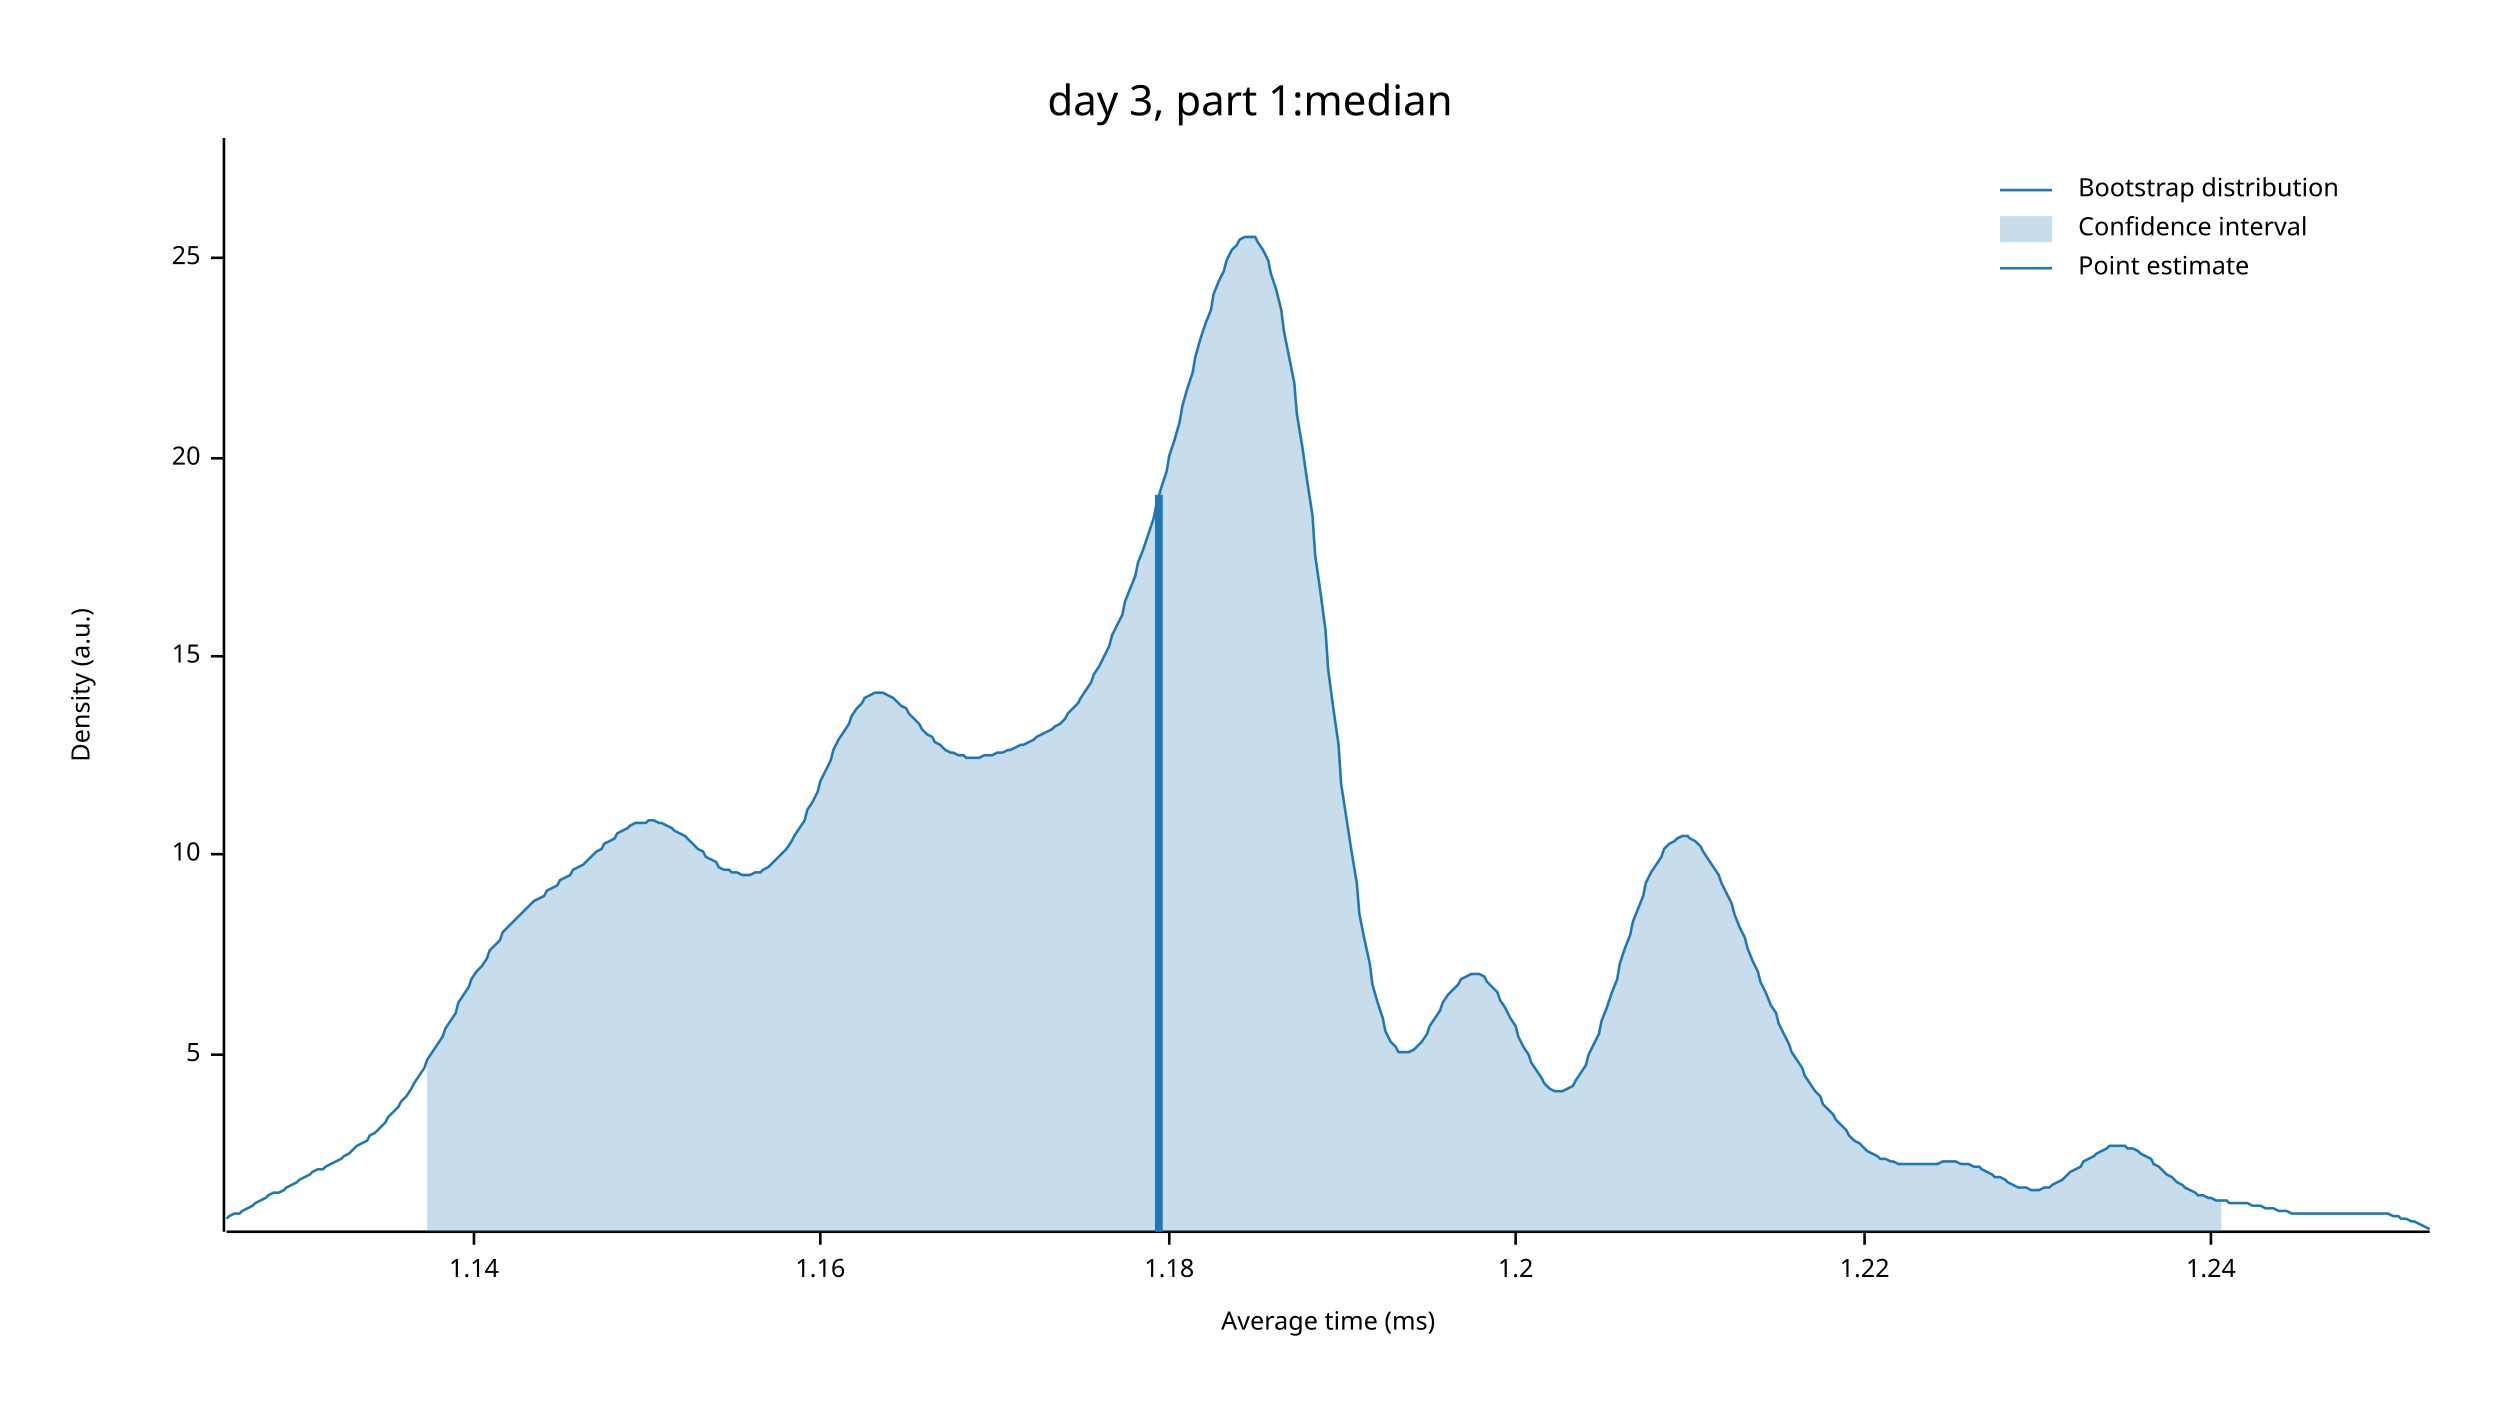
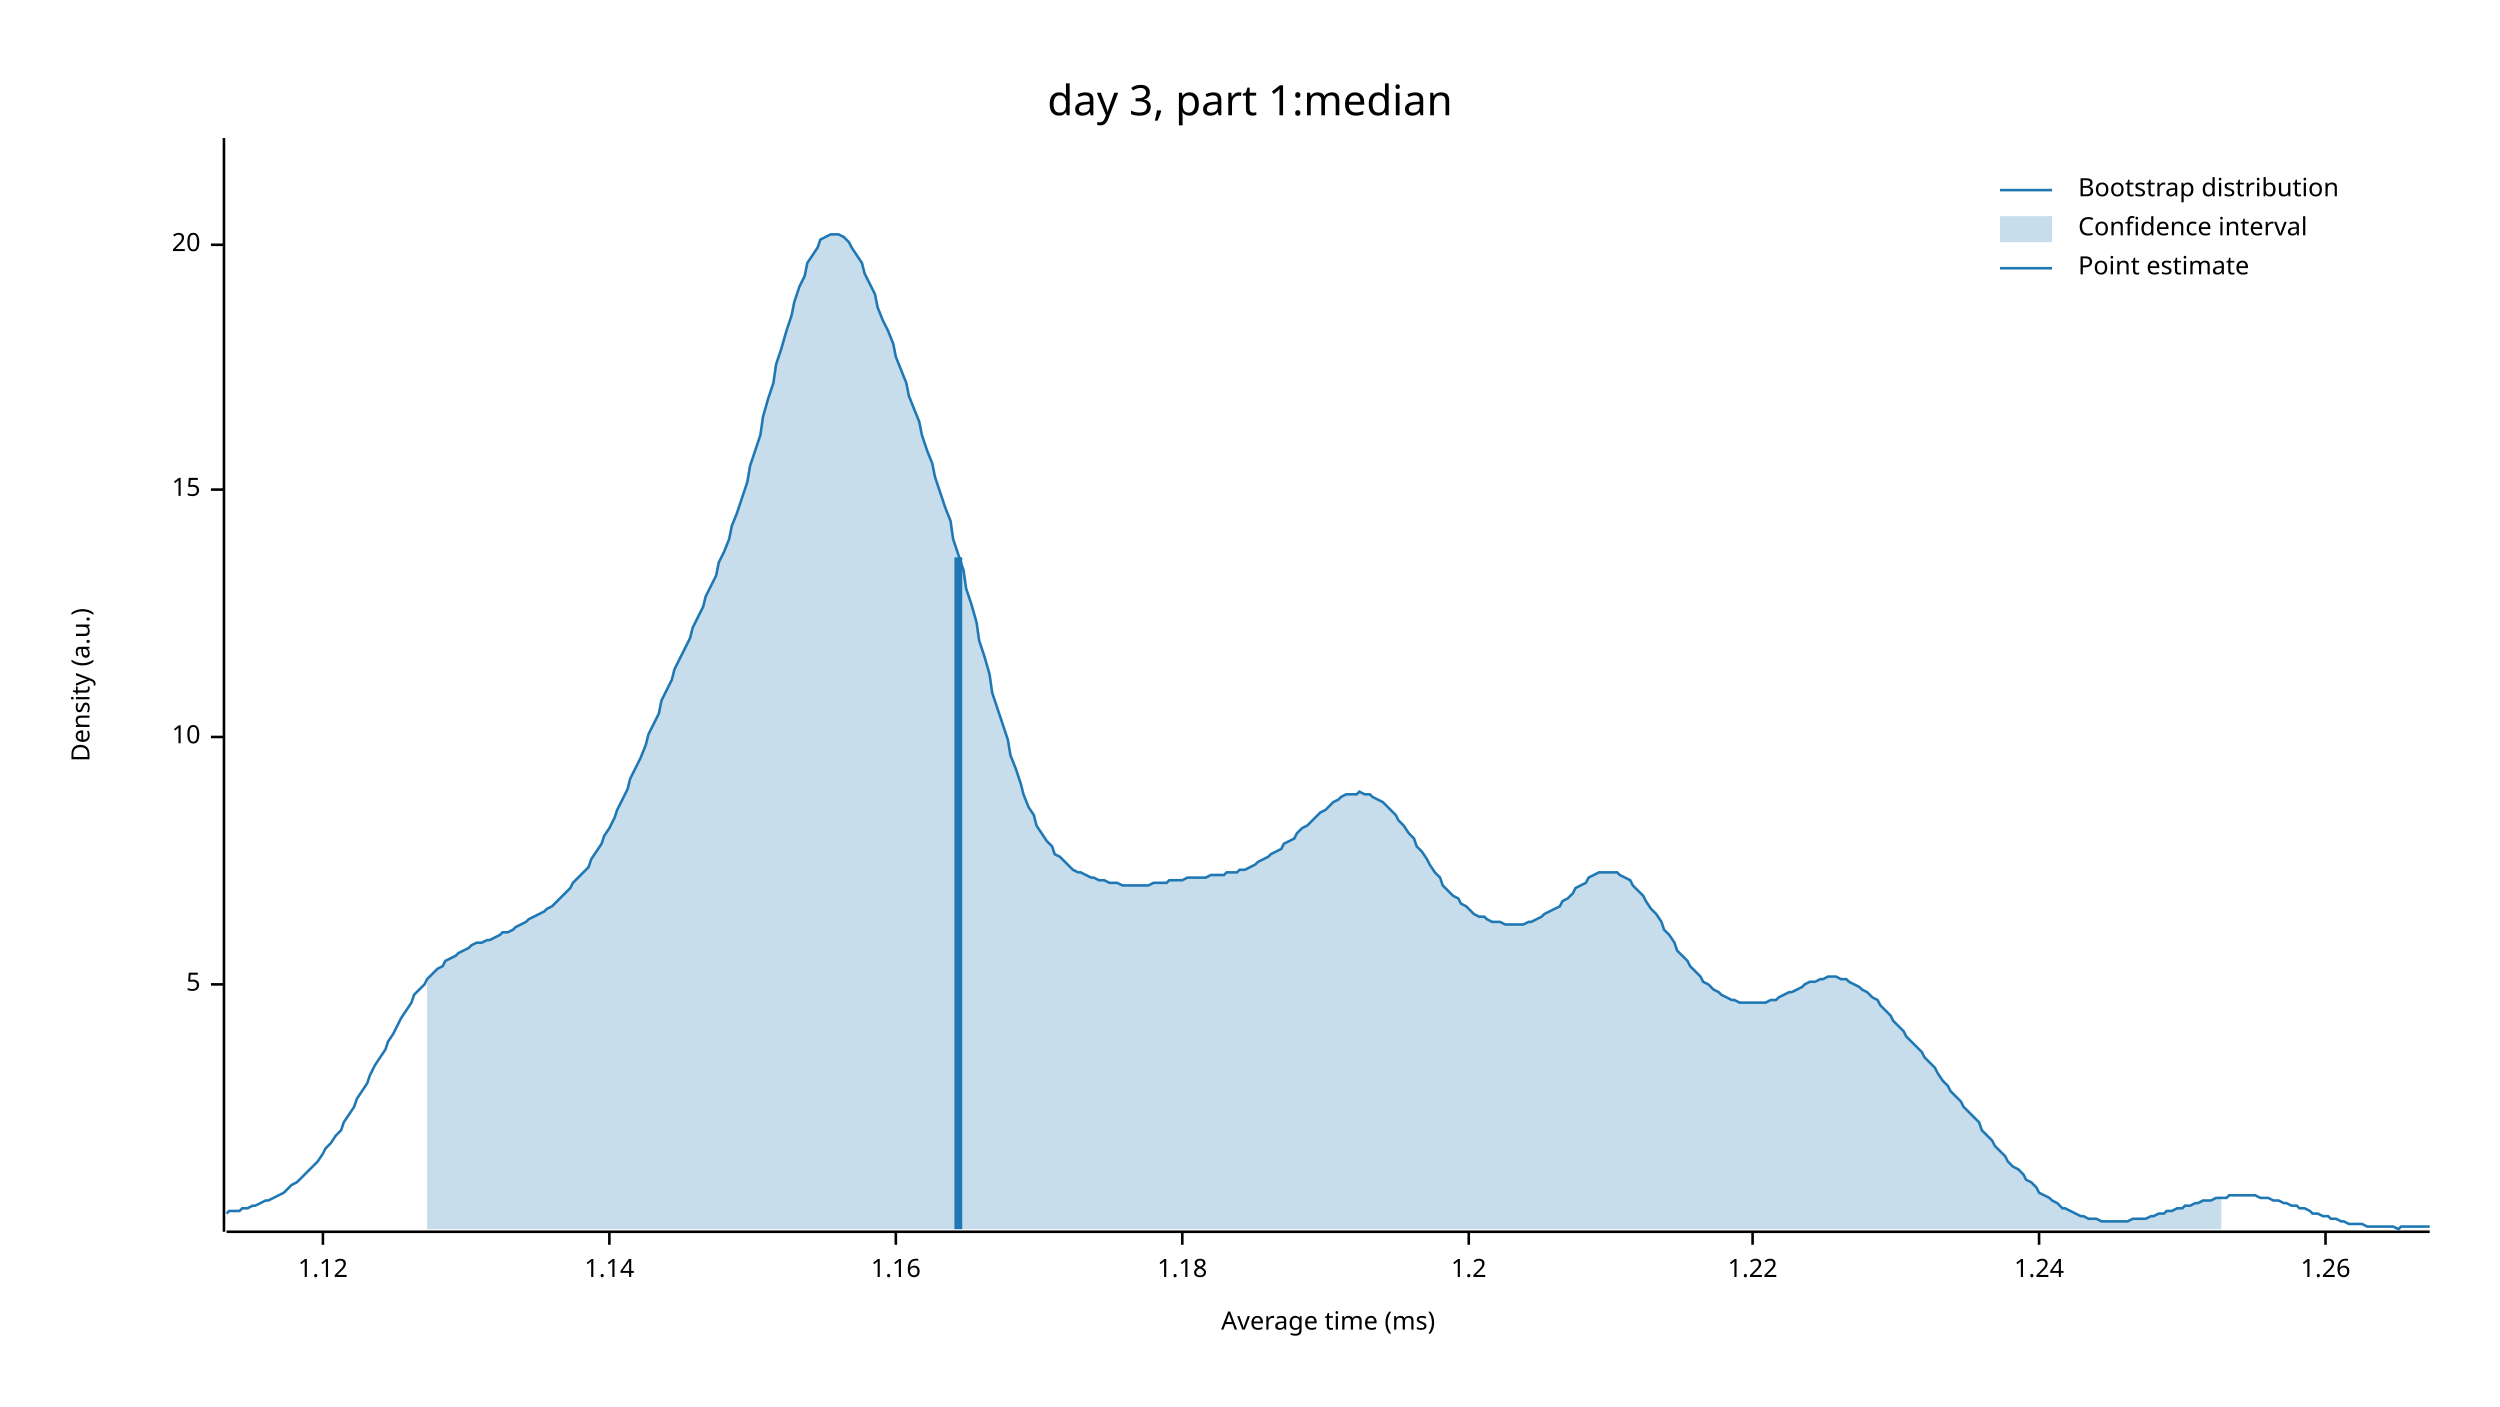
<svg xmlns="http://www.w3.org/2000/svg" width="960" height="540" viewBox="0 0 960 540">
  <text x="480" y="32" dy="0.76em" text-anchor="middle" font-family="sans-serif" font-size="16.129" opacity="1" fill="#000000">
day 3, part 1:median
</text>
  <text x="27" y="263" dy="0.76em" text-anchor="middle" font-family="sans-serif" font-size="9.677" opacity="1" fill="#000000" transform="rotate(270, 27, 263)">
Density (a.u.)
</text>
  <text x="510" y="513" dy="-0.5ex" text-anchor="middle" font-family="sans-serif" font-size="9.677" opacity="1" fill="#000000">
Average time (ms)
</text>
  <polyline fill="none" opacity="1" stroke="#000000" stroke-width="1" points="86,53 86,473 " />
-   <text x="77" y="405" dy="0.5ex" text-anchor="end" font-family="sans-serif" font-size="9.677" opacity="1" fill="#000000">
+   <text x="77" y="378" dy="0.5ex" text-anchor="end" font-family="sans-serif" font-size="9.677" opacity="1" fill="#000000">
5
</text>
-   <polyline fill="none" opacity="1" stroke="#000000" stroke-width="1" points="81,405 86,405 " />
-   <text x="77" y="328" dy="0.5ex" text-anchor="end" font-family="sans-serif" font-size="9.677" opacity="1" fill="#000000">
+   <polyline fill="none" opacity="1" stroke="#000000" stroke-width="1" points="81,378 86,378 " />
+   <text x="77" y="283" dy="0.5ex" text-anchor="end" font-family="sans-serif" font-size="9.677" opacity="1" fill="#000000">
10
</text>
-   <polyline fill="none" opacity="1" stroke="#000000" stroke-width="1" points="81,328 86,328 " />
-   <text x="77" y="252" dy="0.5ex" text-anchor="end" font-family="sans-serif" font-size="9.677" opacity="1" fill="#000000">
+   <polyline fill="none" opacity="1" stroke="#000000" stroke-width="1" points="81,283 86,283 " />
+   <text x="77" y="188" dy="0.5ex" text-anchor="end" font-family="sans-serif" font-size="9.677" opacity="1" fill="#000000">
15
</text>
-   <polyline fill="none" opacity="1" stroke="#000000" stroke-width="1" points="81,252 86,252 " />
-   <text x="77" y="176" dy="0.5ex" text-anchor="end" font-family="sans-serif" font-size="9.677" opacity="1" fill="#000000">
+   <polyline fill="none" opacity="1" stroke="#000000" stroke-width="1" points="81,188 86,188 " />
+   <text x="77" y="94" dy="0.5ex" text-anchor="end" font-family="sans-serif" font-size="9.677" opacity="1" fill="#000000">
20
</text>
-   <polyline fill="none" opacity="1" stroke="#000000" stroke-width="1" points="81,176 86,176 " />
-   <text x="77" y="99" dy="0.5ex" text-anchor="end" font-family="sans-serif" font-size="9.677" opacity="1" fill="#000000">
- 25
+   <polyline fill="none" opacity="1" stroke="#000000" stroke-width="1" points="81,94 86,94 " />
+   <polyline fill="none" opacity="1" stroke="#000000" stroke-width="1" points="87,473 933,473 " />
+   <text x="124" y="483" dy="0.76em" text-anchor="middle" font-family="sans-serif" font-size="9.677" opacity="1" fill="#000000">
+ 1.12
</text>
-   <polyline fill="none" opacity="1" stroke="#000000" stroke-width="1" points="81,99 86,99 " />
-   <polyline fill="none" opacity="1" stroke="#000000" stroke-width="1" points="87,473 933,473 " />
-   <text x="182" y="483" dy="0.76em" text-anchor="middle" font-family="sans-serif" font-size="9.677" opacity="1" fill="#000000">
+   <polyline fill="none" opacity="1" stroke="#000000" stroke-width="1" points="124,473 124,478 " />
+   <text x="234" y="483" dy="0.76em" text-anchor="middle" font-family="sans-serif" font-size="9.677" opacity="1" fill="#000000">
1.14
</text>
-   <polyline fill="none" opacity="1" stroke="#000000" stroke-width="1" points="182,473 182,478 " />
-   <text x="315" y="483" dy="0.76em" text-anchor="middle" font-family="sans-serif" font-size="9.677" opacity="1" fill="#000000">
+   <polyline fill="none" opacity="1" stroke="#000000" stroke-width="1" points="234,473 234,478 " />
+   <text x="344" y="483" dy="0.76em" text-anchor="middle" font-family="sans-serif" font-size="9.677" opacity="1" fill="#000000">
1.16
</text>
-   <polyline fill="none" opacity="1" stroke="#000000" stroke-width="1" points="315,473 315,478 " />
-   <text x="449" y="483" dy="0.76em" text-anchor="middle" font-family="sans-serif" font-size="9.677" opacity="1" fill="#000000">
+   <polyline fill="none" opacity="1" stroke="#000000" stroke-width="1" points="344,473 344,478 " />
+   <text x="454" y="483" dy="0.76em" text-anchor="middle" font-family="sans-serif" font-size="9.677" opacity="1" fill="#000000">
1.18
</text>
-   <polyline fill="none" opacity="1" stroke="#000000" stroke-width="1" points="449,473 449,478 " />
-   <text x="582" y="483" dy="0.76em" text-anchor="middle" font-family="sans-serif" font-size="9.677" opacity="1" fill="#000000">
+   <polyline fill="none" opacity="1" stroke="#000000" stroke-width="1" points="454,473 454,478 " />
+   <text x="564" y="483" dy="0.76em" text-anchor="middle" font-family="sans-serif" font-size="9.677" opacity="1" fill="#000000">
1.2
</text>
-   <polyline fill="none" opacity="1" stroke="#000000" stroke-width="1" points="582,473 582,478 " />
-   <text x="716" y="483" dy="0.76em" text-anchor="middle" font-family="sans-serif" font-size="9.677" opacity="1" fill="#000000">
+   <polyline fill="none" opacity="1" stroke="#000000" stroke-width="1" points="564,473 564,478 " />
+   <text x="673" y="483" dy="0.76em" text-anchor="middle" font-family="sans-serif" font-size="9.677" opacity="1" fill="#000000">
1.22
</text>
-   <polyline fill="none" opacity="1" stroke="#000000" stroke-width="1" points="716,473 716,478 " />
-   <text x="849" y="483" dy="0.76em" text-anchor="middle" font-family="sans-serif" font-size="9.677" opacity="1" fill="#000000">
+   <polyline fill="none" opacity="1" stroke="#000000" stroke-width="1" points="673,473 673,478 " />
+   <text x="783" y="483" dy="0.76em" text-anchor="middle" font-family="sans-serif" font-size="9.677" opacity="1" fill="#000000">
1.24
</text>
-   <polyline fill="none" opacity="1" stroke="#000000" stroke-width="1" points="849,473 849,478 " />
-   <polyline fill="none" opacity="1" stroke="#1F78B4" stroke-width="1" points="87,468 88,467 90,466 92,466 93,465 95,464 97,463 98,462 100,461 102,460 103,459 105,458 107,458 109,457 110,456 112,455 114,454 115,453 117,452 119,451 120,450 122,449 124,449 125,448 127,447 129,446 131,445 132,444 134,443 136,441 137,440 139,439 141,438 142,436 144,435 146,433 148,431 149,429 151,427 153,425 154,423 156,421 158,418 159,416 161,413 163,410 164,407 166,404 168,401 170,398 171,395 173,392 175,389 176,385 178,382 180,379 181,376 183,373 185,371 187,368 188,365 190,363 192,361 193,358 195,356 197,354 198,353 200,351 202,349 203,348 205,346 207,345 209,344 210,342 212,341 214,340 215,338 217,337 219,336 220,334 222,333 224,332 226,330 227,329 229,327 231,326 232,324 234,323 236,322 237,320 239,319 241,318 242,317 244,316 246,316 248,316 249,315 251,315 253,316 254,316 256,317 258,318 259,319 261,320 263,321 265,323 266,324 268,326 270,327 271,329 273,330 275,331 276,333 278,334 280,334 281,335 283,335 285,336 287,336 288,336 290,335 292,335 293,334 295,333 297,331 298,330 300,328 302,326 304,323 305,321 307,318 309,315 310,311 312,308 314,304 315,300 317,296 319,292 320,288 322,284 324,281 326,278 327,275 329,272 331,270 332,268 334,267 336,266 337,266 339,266 341,267 343,268 344,269 346,271 348,272 349,274 351,276 353,278 354,280 356,282 358,283 359,285 361,286 363,288 365,289 366,289 368,290 370,290 371,291 373,291 375,291 376,291 378,290 380,290 381,290 383,289 385,289 387,288 388,288 390,287 392,286 393,286 395,285 397,284 398,283 400,282 402,281 404,280 405,279 407,278 409,276 410,274 412,272 414,270 415,268 417,265 419,262 420,259 422,256 424,252 426,248 427,244 429,240 431,236 432,231 434,226 436,221 437,216 439,211 441,205 443,199 444,194 446,187 448,181 449,175 451,169 453,162 454,156 456,149 458,143 459,137 461,130 463,124 465,119 466,113 468,108 470,104 471,100 473,96 475,94 476,92 478,91 480,91 482,91 483,93 485,96 487,100 488,105 490,111 492,119 493,127 495,137 497,147 498,159 500,171 502,185 504,198 505,213 507,227 509,242 510,257 512,272 514,286 515,301 517,314 519,327 521,339 522,351 524,361 526,370 527,378 529,385 531,391 532,396 534,400 536,402 537,404 539,404 541,404 543,403 544,402 546,400 548,397 549,394 551,391 553,388 554,385 556,382 558,380 560,378 561,376 563,375 565,374 566,374 568,374 570,375 571,377 573,379 575,381 576,384 578,387 580,391 582,394 583,398 585,402 587,405 588,408 590,411 592,414 593,416 595,418 597,419 599,419 600,419 602,418 604,417 605,415 607,412 609,409 610,405 612,401 614,397 615,392 617,387 619,381 621,376 622,370 624,364 626,359 627,354 629,349 631,344 632,339 634,335 636,332 638,329 639,326 641,324 643,323 644,322 646,321 648,321 649,322 651,323 653,325 654,327 656,330 658,333 660,336 661,339 663,343 665,347 666,351 668,356 670,360 671,364 673,369 675,373 676,377 678,381 680,386 682,389 683,393 685,397 687,401 688,404 690,407 692,410 693,413 695,416 697,419 699,421 700,424 702,426 704,428 705,430 707,432 709,434 710,436 712,438 714,439 715,440 717,442 719,443 721,444 722,445 724,445 726,446 727,446 729,447 731,447 732,447 734,447 736,447 738,447 739,447 741,447 743,447 744,447 746,446 748,446 749,446 751,446 753,447 754,447 756,447 758,448 760,448 761,449 763,450 765,451 766,452 768,452 770,453 771,454 773,455 775,456 777,456 778,456 780,457 782,457 783,457 785,456 787,456 788,455 790,454 792,453 793,452 795,450 797,449 799,448 800,446 802,445 804,444 805,443 807,442 809,441 810,440 812,440 814,440 816,440 817,441 819,441 821,442 822,443 824,444 826,445 827,447 829,448 831,450 832,451 834,452 836,454 838,455 839,456 841,457 843,458 844,459 846,459 848,460 849,460 851,461 853,461 855,461 856,462 858,462 860,462 861,462 863,462 865,463 866,463 868,463 870,464 871,464 873,464 875,465 877,465 878,465 880,466 882,466 883,466 885,466 887,466 888,466 890,466 892,466 894,466 895,466 897,466 899,466 900,466 902,466 904,466 905,466 907,466 909,466 910,466 912,466 914,466 916,466 917,466 919,467 921,467 922,468 924,468 926,469 927,469 929,470 931,471 933,472 " />
-   <polygon opacity="0.25" fill="#1F78B4" points="164,407 166,404 168,401 170,398 171,395 173,392 175,389 176,385 178,382 180,379 181,376 183,373 185,371 187,368 188,365 190,363 192,361 193,358 195,356 197,354 198,353 200,351 202,349 203,348 205,346 207,345 209,344 210,342 212,341 214,340 215,338 217,337 219,336 220,334 222,333 224,332 226,330 227,329 229,327 231,326 232,324 234,323 236,322 237,320 239,319 241,318 242,317 244,316 246,316 248,316 249,315 251,315 253,316 254,316 256,317 258,318 259,319 261,320 263,321 265,323 266,324 268,326 270,327 271,329 273,330 275,331 276,333 278,334 280,334 281,335 283,335 285,336 287,336 288,336 290,335 292,335 293,334 295,333 297,331 298,330 300,328 302,326 304,323 305,321 307,318 309,315 310,311 312,308 314,304 315,300 317,296 319,292 320,288 322,284 324,281 326,278 327,275 329,272 331,270 332,268 334,267 336,266 337,266 339,266 341,267 343,268 344,269 346,271 348,272 349,274 351,276 353,278 354,280 356,282 358,283 359,285 361,286 363,288 365,289 366,289 368,290 370,290 371,291 373,291 375,291 376,291 378,290 380,290 381,290 383,289 385,289 387,288 388,288 390,287 392,286 393,286 395,285 397,284 398,283 400,282 402,281 404,280 405,279 407,278 409,276 410,274 412,272 414,270 415,268 417,265 419,262 420,259 422,256 424,252 426,248 427,244 429,240 431,236 432,231 434,226 436,221 437,216 439,211 441,205 443,199 444,194 446,187 448,181 449,175 451,169 453,162 454,156 456,149 458,143 459,137 461,130 463,124 465,119 466,113 468,108 470,104 471,100 473,96 475,94 476,92 478,91 480,91 482,91 483,93 485,96 487,100 488,105 490,111 492,119 493,127 495,137 497,147 498,159 500,171 502,185 504,198 505,213 507,227 509,242 510,257 512,272 514,286 515,301 517,314 519,327 521,339 522,351 524,361 526,370 527,378 529,385 531,391 532,396 534,400 536,402 537,404 539,404 541,404 543,403 544,402 546,400 548,397 549,394 551,391 553,388 554,385 556,382 558,380 560,378 561,376 563,375 565,374 566,374 568,374 570,375 571,377 573,379 575,381 576,384 578,387 580,391 582,394 583,398 585,402 587,405 588,408 590,411 592,414 593,416 595,418 597,419 599,419 600,419 602,418 604,417 605,415 607,412 609,409 610,405 612,401 614,397 615,392 617,387 619,381 621,376 622,370 624,364 626,359 627,354 629,349 631,344 632,339 634,335 636,332 638,329 639,326 641,324 643,323 644,322 646,321 648,321 649,322 651,323 653,325 654,327 656,330 658,333 660,336 661,339 663,343 665,347 666,351 668,356 670,360 671,364 673,369 675,373 676,377 678,381 680,386 682,389 683,393 685,397 687,401 688,404 690,407 692,410 693,413 695,416 697,419 699,421 700,424 702,426 704,428 705,430 707,432 709,434 710,436 712,438 714,439 715,440 717,442 719,443 721,444 722,445 724,445 726,446 727,446 729,447 731,447 732,447 734,447 736,447 738,447 739,447 741,447 743,447 744,447 746,446 748,446 749,446 751,446 753,447 754,447 756,447 758,448 760,448 761,449 763,450 765,451 766,452 768,452 770,453 771,454 773,455 775,456 777,456 778,456 780,457 782,457 783,457 785,456 787,456 788,455 790,454 792,453 793,452 795,450 797,449 799,448 800,446 802,445 804,444 805,443 807,442 809,441 810,440 812,440 814,440 816,440 817,441 819,441 821,442 822,443 824,444 826,445 827,447 829,448 831,450 832,451 834,452 836,454 838,455 839,456 841,457 843,458 844,459 846,459 848,460 849,460 851,461 853,461 853,473 164,473 " />
-   <polyline fill="none" opacity="1" stroke="#1F78B4" stroke-width="3" points="445,473 445,190 " />
+   <polyline fill="none" opacity="1" stroke="#000000" stroke-width="1" points="783,473 783,478 " />
+   <text x="893" y="483" dy="0.76em" text-anchor="middle" font-family="sans-serif" font-size="9.677" opacity="1" fill="#000000">
+ 1.26
+ </text>
+   <polyline fill="none" opacity="1" stroke="#000000" stroke-width="1" points="893,473 893,478 " />
+   <polyline fill="none" opacity="1" stroke="#1F78B4" stroke-width="1" points="87,466 88,465 90,465 92,465 93,464 95,464 97,463 98,463 100,462 102,461 103,461 105,460 107,459 109,458 110,457 112,455 114,454 115,453 117,451 119,449 120,448 122,446 124,443 125,441 127,439 129,436 131,434 132,431 134,428 136,425 137,422 139,419 141,416 142,413 144,409 146,406 148,403 149,400 151,397 153,393 154,391 156,388 158,385 159,382 161,380 163,378 164,376 166,374 168,372 170,371 171,369 173,368 175,367 176,366 178,365 180,364 181,363 183,362 185,362 187,361 188,361 190,360 192,359 193,358 195,358 197,357 198,356 200,355 202,354 203,353 205,352 207,351 209,350 210,349 212,348 214,346 215,345 217,343 219,341 220,339 222,337 224,335 226,333 227,330 229,327 231,324 232,321 234,318 236,314 237,311 239,307 241,303 242,299 244,295 246,291 248,286 249,282 251,278 253,274 254,269 256,265 258,261 259,257 261,253 263,249 265,245 266,241 268,237 270,233 271,229 273,225 275,221 276,216 278,212 280,207 281,202 283,197 285,191 287,185 288,179 290,173 292,167 293,160 295,153 297,147 298,140 300,134 302,127 304,121 305,116 307,110 309,106 310,101 312,98 314,95 315,92 317,91 319,90 320,90 322,90 324,91 326,93 327,95 329,98 331,101 332,105 334,109 336,113 337,118 339,123 341,127 343,132 344,137 346,142 348,147 349,152 351,157 353,162 354,167 356,173 358,178 359,183 361,189 363,195 365,200 366,207 368,213 370,219 371,226 373,232 375,239 376,246 378,252 380,259 381,266 383,272 385,278 387,284 388,290 390,295 392,301 393,305 395,310 397,313 398,317 400,320 402,323 404,325 405,328 407,329 409,331 410,332 412,334 414,335 415,335 417,336 419,337 420,337 422,338 424,338 426,339 427,339 429,339 431,340 432,340 434,340 436,340 437,340 439,340 441,340 443,339 444,339 446,339 448,339 449,338 451,338 453,338 454,338 456,337 458,337 459,337 461,337 463,337 465,336 466,336 468,336 470,336 471,335 473,335 475,335 476,334 478,334 480,333 482,332 483,331 485,330 487,329 488,328 490,327 492,326 493,324 495,323 497,322 498,320 500,318 502,317 504,315 505,314 507,312 509,311 510,310 512,308 514,307 515,306 517,305 519,305 521,305 522,304 524,305 526,305 527,306 529,307 531,308 532,309 534,311 536,313 537,315 539,317 541,320 543,322 544,325 546,327 548,330 549,332 551,335 553,337 554,340 556,342 558,344 560,345 561,347 563,348 565,350 566,351 568,352 570,352 571,353 573,354 575,354 576,354 578,355 580,355 582,355 583,355 585,355 587,354 588,354 590,353 592,352 593,351 595,350 597,349 599,348 600,346 602,345 604,343 605,341 607,340 609,339 610,337 612,336 614,335 615,335 617,335 619,335 621,335 622,336 624,337 626,338 627,340 629,342 631,344 632,346 634,349 636,351 638,354 639,357 641,359 643,362 644,365 646,367 648,369 649,371 651,373 653,375 654,377 656,378 658,380 660,381 661,382 663,383 665,384 666,384 668,385 670,385 671,385 673,385 675,385 676,385 678,385 680,384 682,384 683,383 685,382 687,381 688,381 690,380 692,379 693,378 695,377 697,377 699,376 700,376 702,375 704,375 705,375 707,376 709,376 710,377 712,378 714,379 715,380 717,381 719,383 721,384 722,386 724,388 726,390 727,392 729,394 731,396 732,398 734,400 736,402 738,404 739,406 741,408 743,410 744,412 746,415 748,417 749,419 751,421 753,423 754,425 756,427 758,429 760,431 761,434 763,436 765,438 766,440 768,442 770,444 771,446 773,448 775,449 777,451 778,453 780,454 782,456 783,458 785,459 787,460 788,461 790,462 792,464 793,464 795,465 797,466 799,467 800,467 802,468 804,468 805,468 807,469 809,469 810,469 812,469 814,469 816,469 817,469 819,468 821,468 822,468 824,468 826,467 827,467 829,466 831,466 832,465 834,465 836,464 838,464 839,463 841,463 843,462 844,462 846,461 848,461 849,461 851,460 853,460 855,460 856,459 858,459 860,459 861,459 863,459 865,459 866,459 868,460 870,460 871,460 873,461 875,461 877,462 878,462 880,463 882,463 883,464 885,464 887,465 888,466 890,466 892,467 894,467 895,468 897,468 899,469 900,469 902,470 904,470 905,470 907,470 909,471 910,471 912,471 914,471 916,471 917,471 919,471 921,472 922,471 924,471 926,471 927,471 929,471 931,471 933,471 " />
+   <polygon opacity="0.25" fill="#1F78B4" points="164,376 166,374 168,372 170,371 171,369 173,368 175,367 176,366 178,365 180,364 181,363 183,362 185,362 187,361 188,361 190,360 192,359 193,358 195,358 197,357 198,356 200,355 202,354 203,353 205,352 207,351 209,350 210,349 212,348 214,346 215,345 217,343 219,341 220,339 222,337 224,335 226,333 227,330 229,327 231,324 232,321 234,318 236,314 237,311 239,307 241,303 242,299 244,295 246,291 248,286 249,282 251,278 253,274 254,269 256,265 258,261 259,257 261,253 263,249 265,245 266,241 268,237 270,233 271,229 273,225 275,221 276,216 278,212 280,207 281,202 283,197 285,191 287,185 288,179 290,173 292,167 293,160 295,153 297,147 298,140 300,134 302,127 304,121 305,116 307,110 309,106 310,101 312,98 314,95 315,92 317,91 319,90 320,90 322,90 324,91 326,93 327,95 329,98 331,101 332,105 334,109 336,113 337,118 339,123 341,127 343,132 344,137 346,142 348,147 349,152 351,157 353,162 354,167 356,173 358,178 359,183 361,189 363,195 365,200 366,207 368,213 370,219 371,226 373,232 375,239 376,246 378,252 380,259 381,266 383,272 385,278 387,284 388,290 390,295 392,301 393,305 395,310 397,313 398,317 400,320 402,323 404,325 405,328 407,329 409,331 410,332 412,334 414,335 415,335 417,336 419,337 420,337 422,338 424,338 426,339 427,339 429,339 431,340 432,340 434,340 436,340 437,340 439,340 441,340 443,339 444,339 446,339 448,339 449,338 451,338 453,338 454,338 456,337 458,337 459,337 461,337 463,337 465,336 466,336 468,336 470,336 471,335 473,335 475,335 476,334 478,334 480,333 482,332 483,331 485,330 487,329 488,328 490,327 492,326 493,324 495,323 497,322 498,320 500,318 502,317 504,315 505,314 507,312 509,311 510,310 512,308 514,307 515,306 517,305 519,305 521,305 522,304 524,305 526,305 527,306 529,307 531,308 532,309 534,311 536,313 537,315 539,317 541,320 543,322 544,325 546,327 548,330 549,332 551,335 553,337 554,340 556,342 558,344 560,345 561,347 563,348 565,350 566,351 568,352 570,352 571,353 573,354 575,354 576,354 578,355 580,355 582,355 583,355 585,355 587,354 588,354 590,353 592,352 593,351 595,350 597,349 599,348 600,346 602,345 604,343 605,341 607,340 609,339 610,337 612,336 614,335 615,335 617,335 619,335 621,335 622,336 624,337 626,338 627,340 629,342 631,344 632,346 634,349 636,351 638,354 639,357 641,359 643,362 644,365 646,367 648,369 649,371 651,373 653,375 654,377 656,378 658,380 660,381 661,382 663,383 665,384 666,384 668,385 670,385 671,385 673,385 675,385 676,385 678,385 680,384 682,384 683,383 685,382 687,381 688,381 690,380 692,379 693,378 695,377 697,377 699,376 700,376 702,375 704,375 705,375 707,376 709,376 710,377 712,378 714,379 715,380 717,381 719,383 721,384 722,386 724,388 726,390 727,392 729,394 731,396 732,398 734,400 736,402 738,404 739,406 741,408 743,410 744,412 746,415 748,417 749,419 751,421 753,423 754,425 756,427 758,429 760,431 761,434 763,436 765,438 766,440 768,442 770,444 771,446 773,448 775,449 777,451 778,453 780,454 782,456 783,458 785,459 787,460 788,461 790,462 792,464 793,464 795,465 797,466 799,467 800,467 802,468 804,468 805,468 807,469 809,469 810,469 812,469 814,469 816,469 817,469 819,468 821,468 822,468 824,468 826,467 827,467 829,466 831,466 832,465 834,465 836,464 838,464 839,463 841,463 843,462 844,462 846,461 848,461 849,461 851,460 853,460 853,472 164,472 " />
+   <polyline fill="none" opacity="1" stroke="#1F78B4" stroke-width="3" points="368,472 368,214 " />
  <text x="798" y="68" dy="0.76em" text-anchor="start" font-family="sans-serif" font-size="9.677" opacity="1" fill="#000000">
Bootstrap distribution
</text>
  <text x="798" y="83" dy="0.76em" text-anchor="start" font-family="sans-serif" font-size="9.677" opacity="1" fill="#000000">
Confidence interval
</text>
  <text x="798" y="98" dy="0.76em" text-anchor="start" font-family="sans-serif" font-size="9.677" opacity="1" fill="#000000">
Point estimate
</text>
  <polyline fill="none" opacity="1" stroke="#1F78B4" stroke-width="1" points="768,73 788,73 " />
  <rect x="768" y="83" width="20" height="10" opacity="0.25" fill="#1F78B4" stroke="none" />
  <polyline fill="none" opacity="1" stroke="#1F78B4" stroke-width="1" points="768,103 788,103 " />
</svg>
